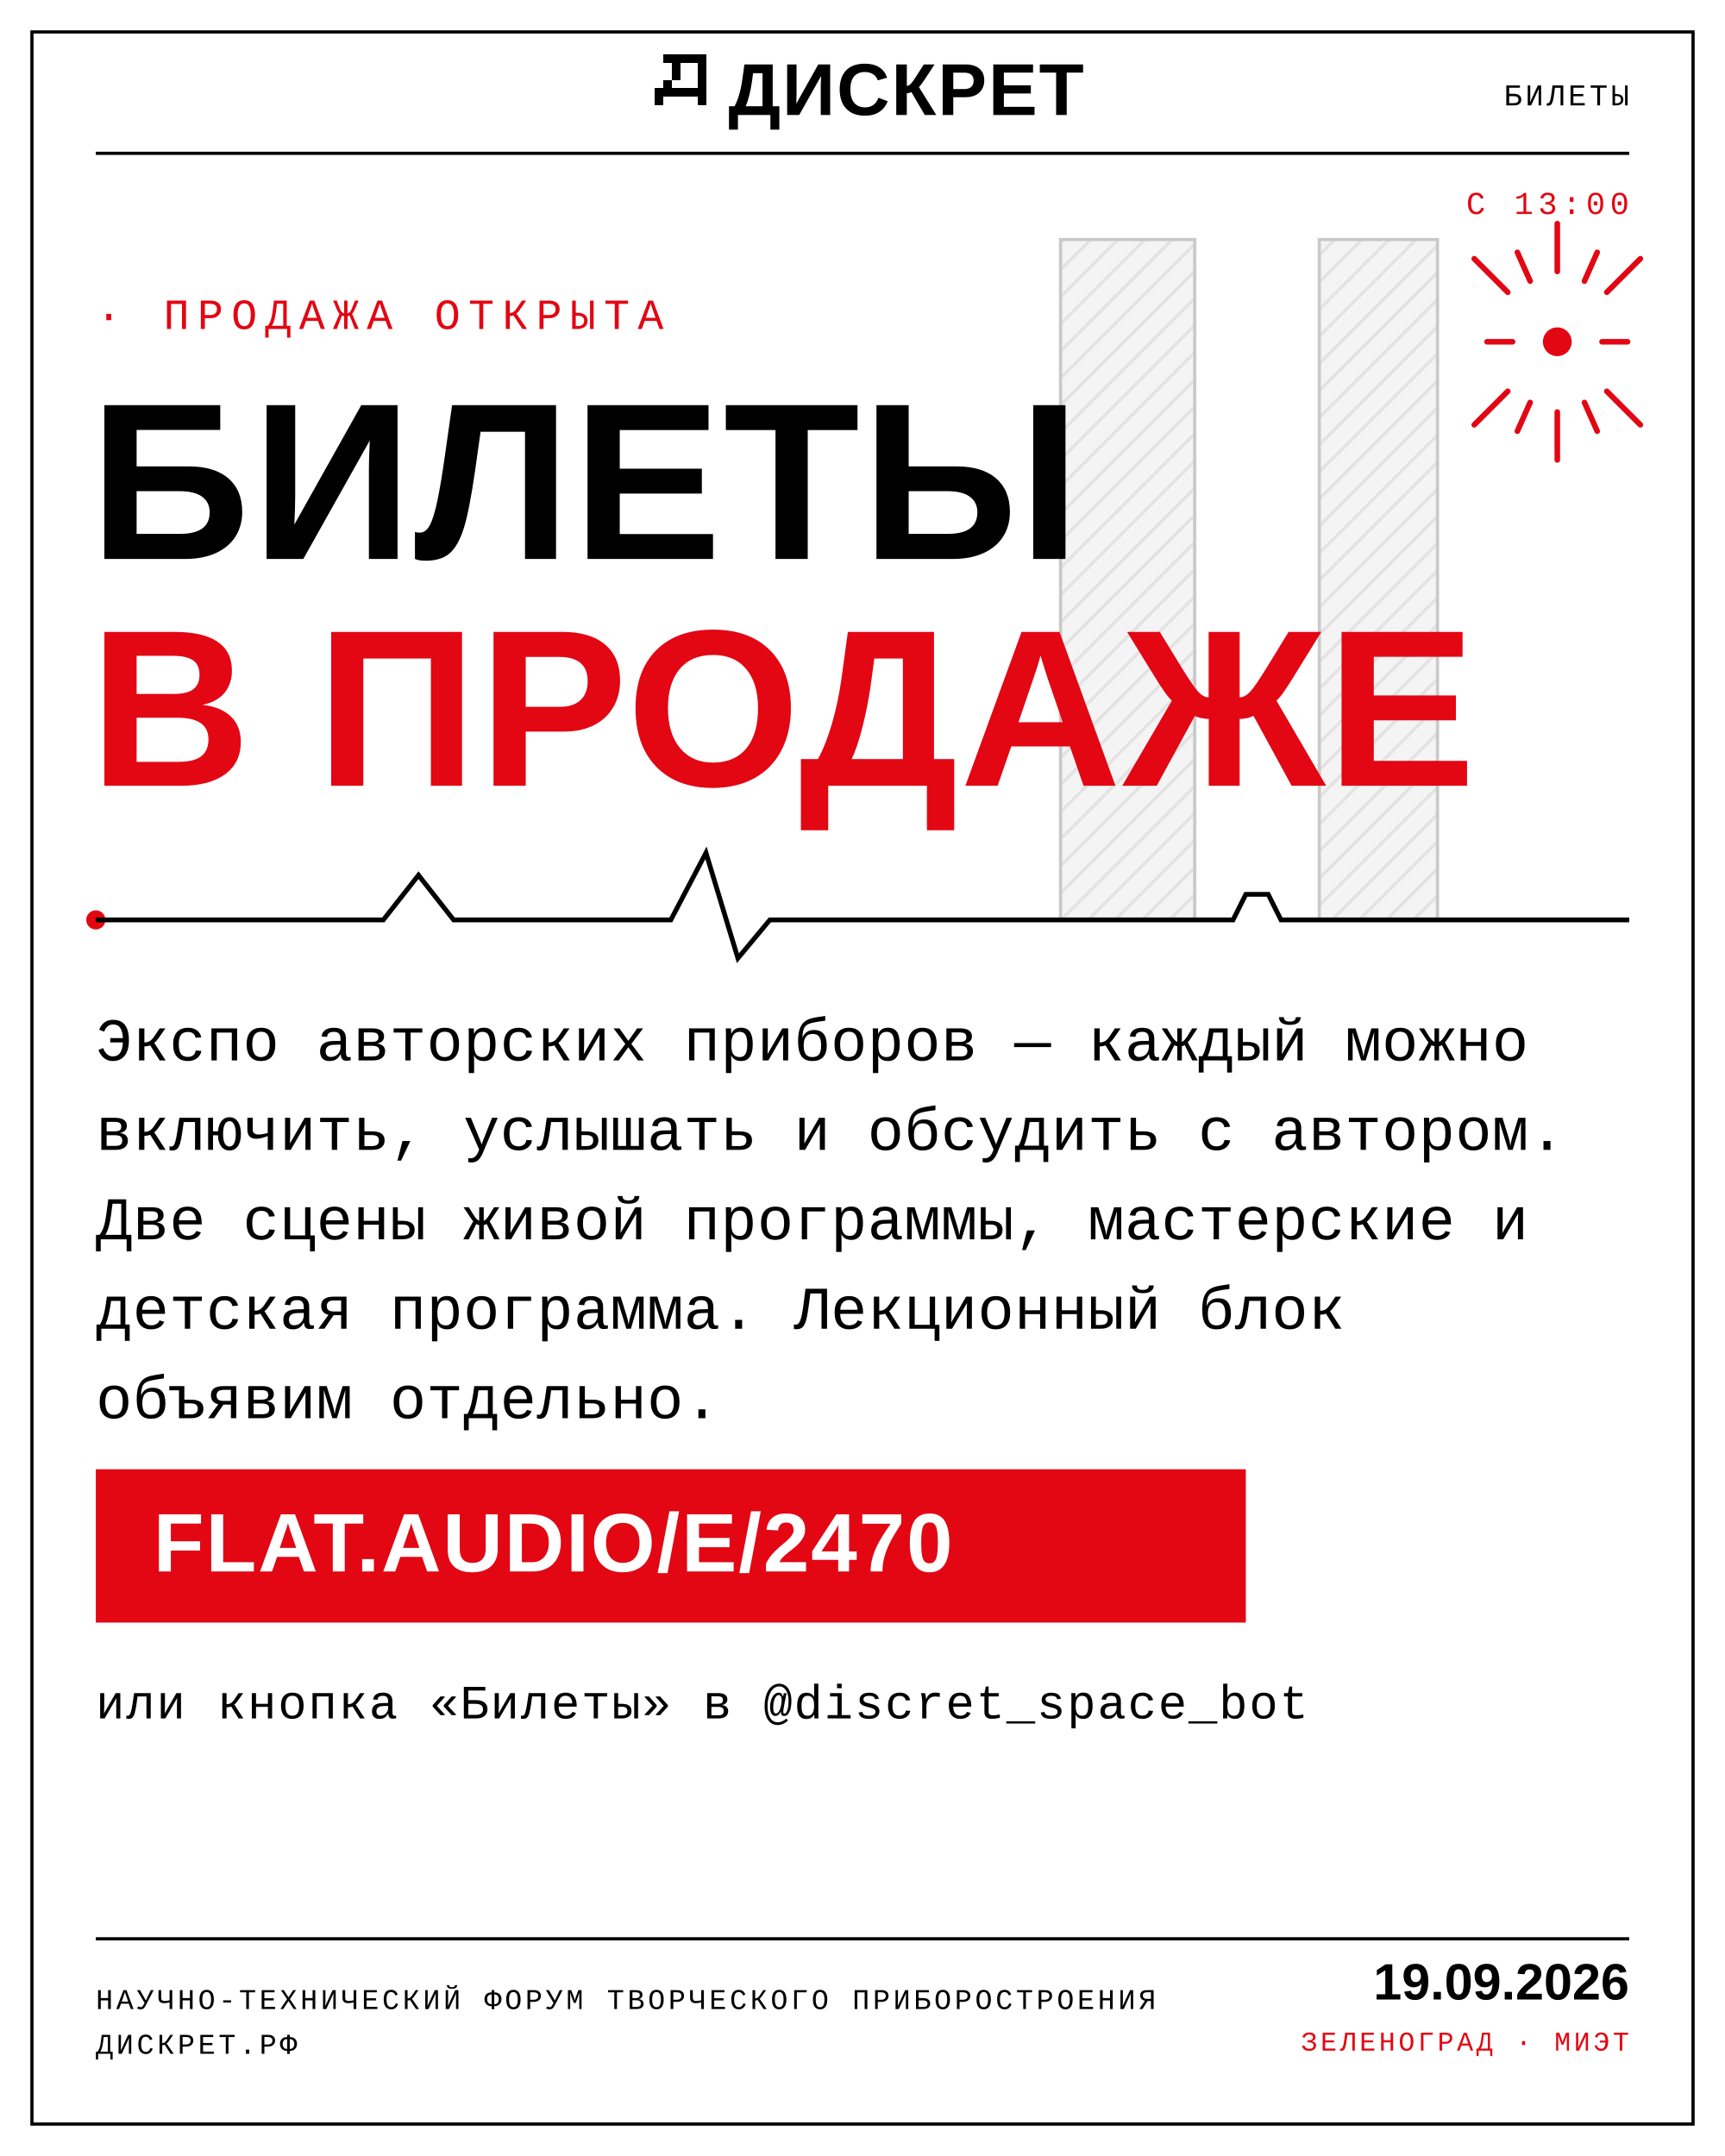
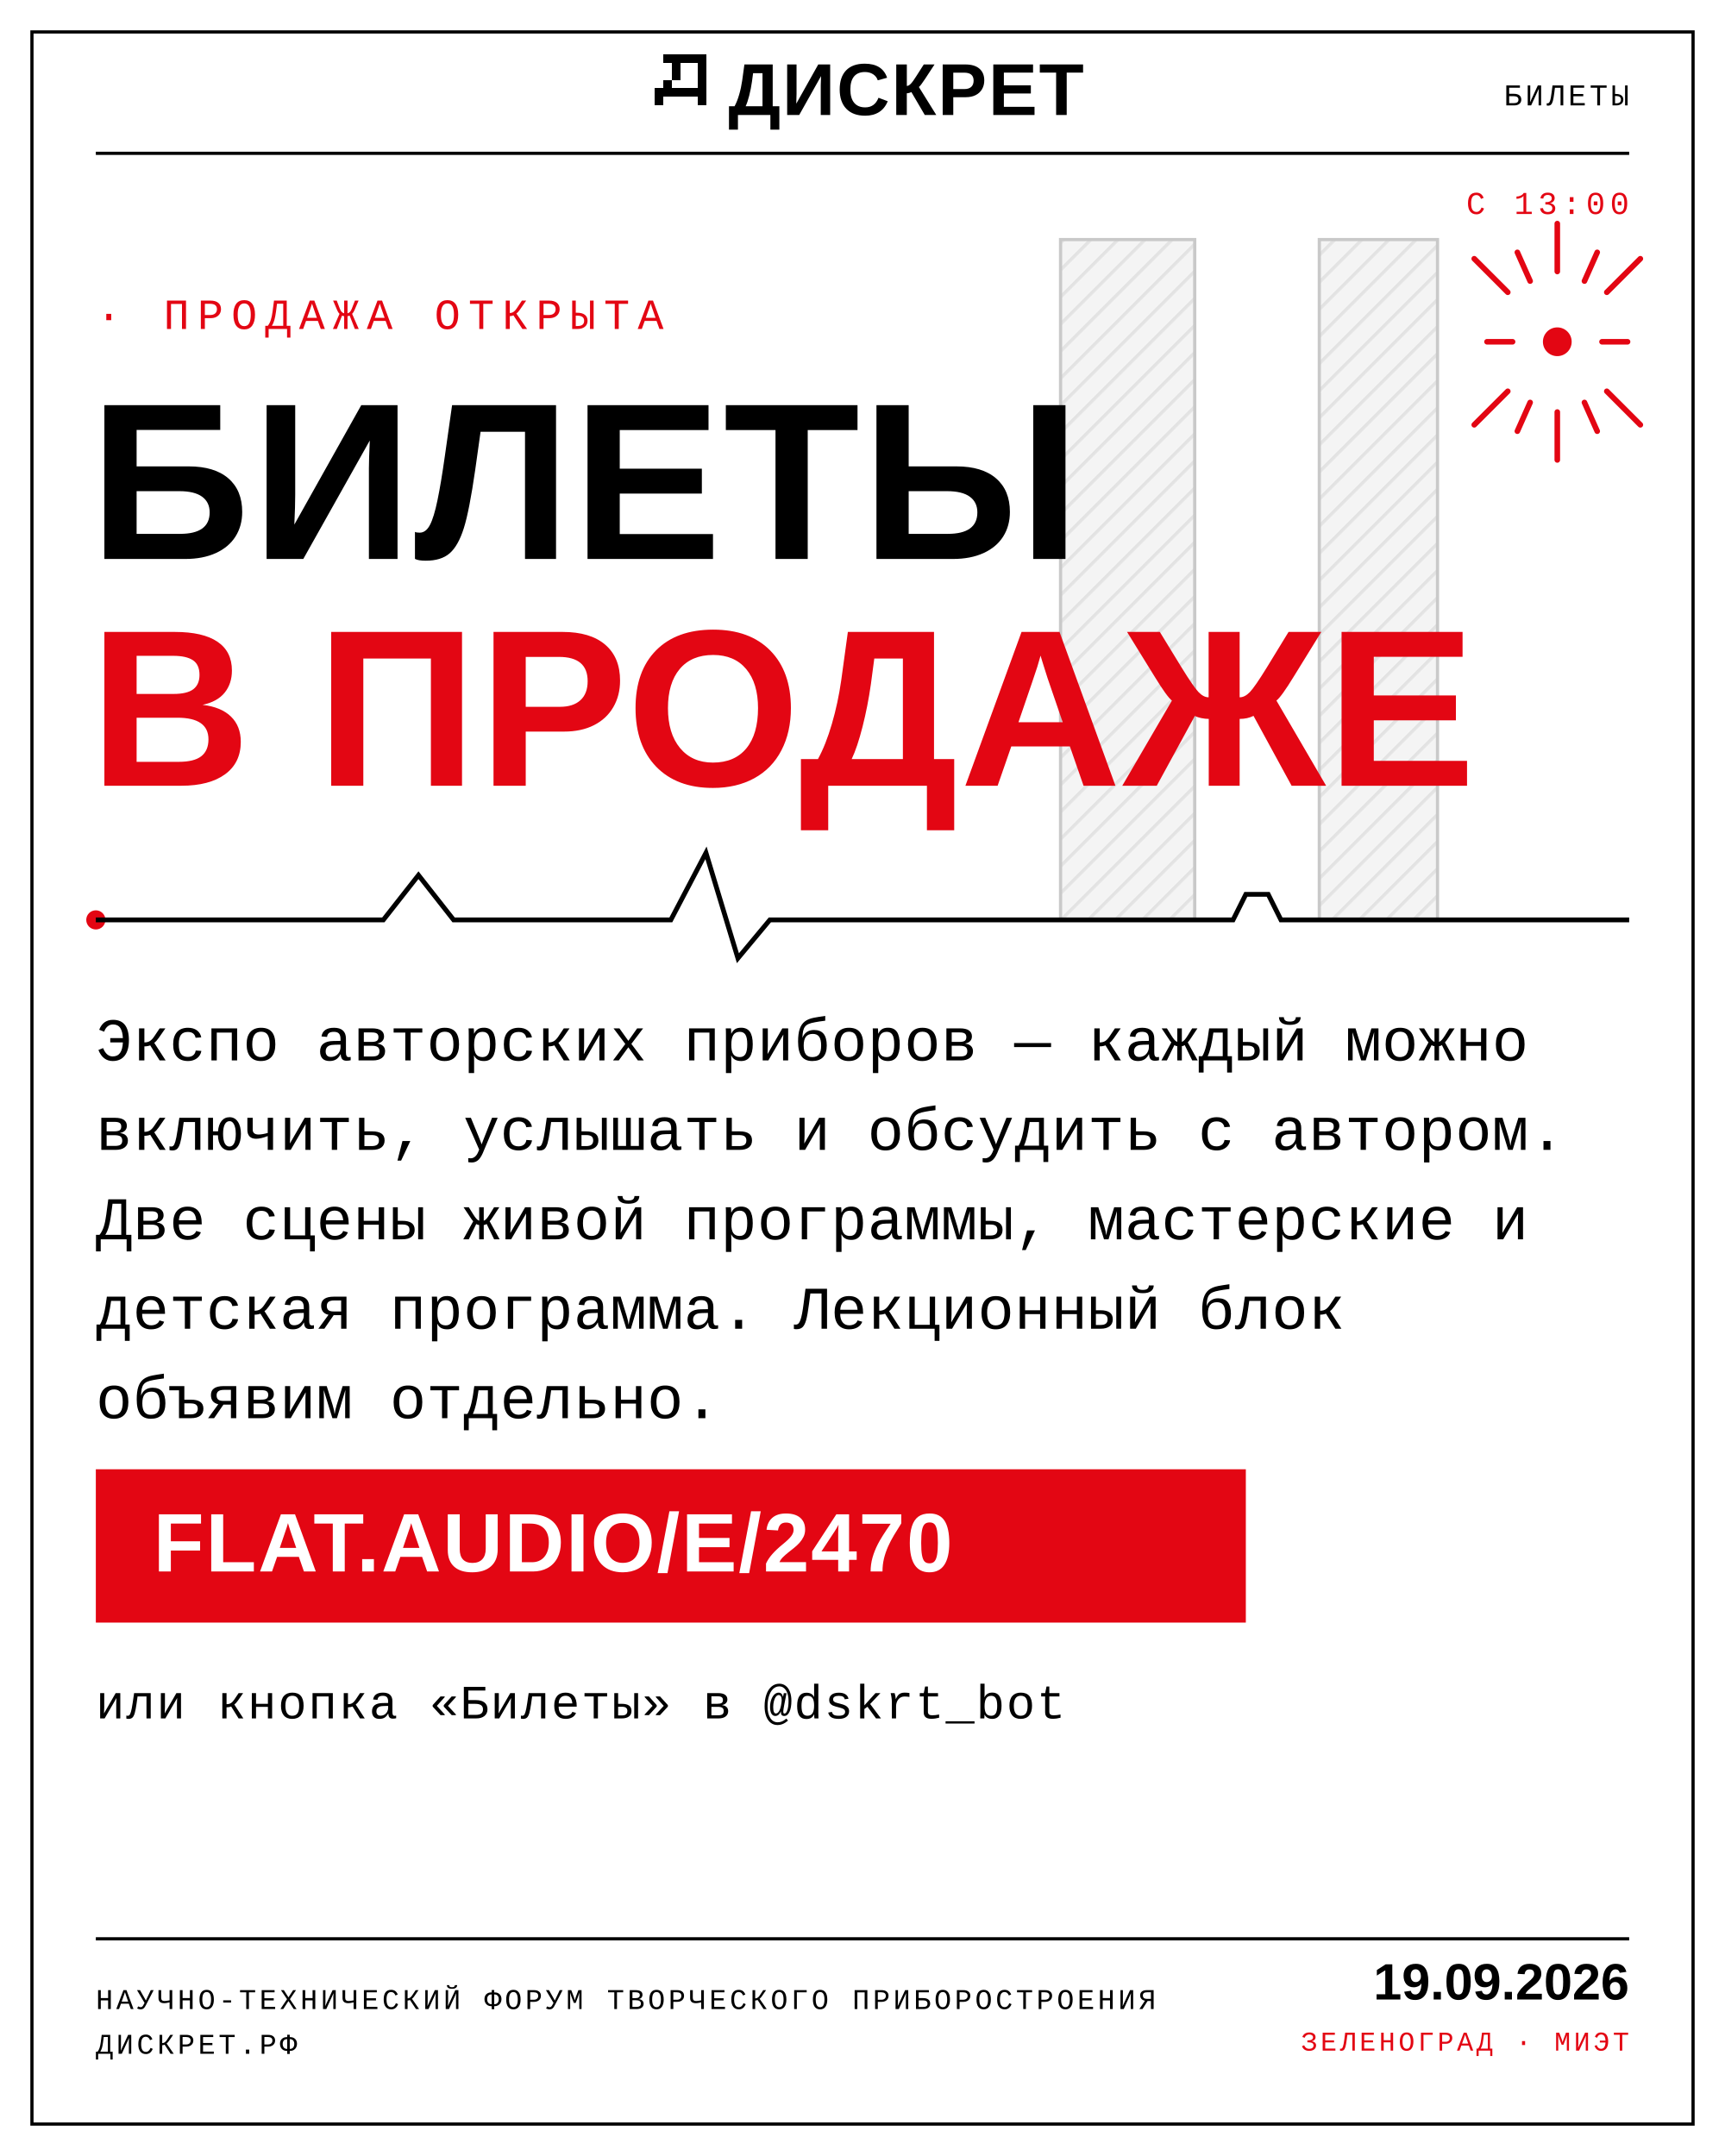
<svg xmlns="http://www.w3.org/2000/svg" width="1080" height="1350" viewBox="0 0 1080 1350" fill="none" font-family="'Arial Narrow','Helvetica Neue',Arial,sans-serif">
  <defs>
    <g id="logoD" shape-rendering="crispEdges" transform="scale(0.66667)">
      <rect x="10" y="0" width="2" height="12" />
      <rect x="2" y="0" width="8" height="2" />
      <rect x="4" y="2" width="2" height="4" />
      <rect x="2" y="6" width="2" height="2" />
      <rect x="0" y="8" width="12" height="2" />
      <rect x="0" y="10" width="2" height="2" />
    </g>
    <pattern id="th" width="12" height="12" patternTransform="rotate(45)" patternUnits="userSpaceOnUse">
      <rect width="12" height="12" fill="#f4f4f4" />
      <line x1="0" y1="0" x2="0" y2="12" stroke="#e3e3e3" stroke-width="4" />
    </pattern>
  </defs>
  <rect width="1080" height="1350" fill="#FFFFFF" />
  <rect x="20" y="20" width="1040" height="1310" fill="none" stroke="#000" stroke-width="2" />
  <use href="#logoD" fill="#000" transform="translate(410,34) scale(4.0)" />
  <text x="456" y="72" font-weight="800" font-size="46" letter-spacing="1" fill="#000">ДИСКРЕТ</text>
  <text x="1020" y="66" text-anchor="end" font-family="'Courier New',monospace" font-size="19" letter-spacing="2" fill="#000">БИЛЕТЫ</text>
  <line x1="60" y1="96" x2="1020" y2="96" stroke="#000" stroke-width="2" />
  <text x="1020" y="134" text-anchor="end" font-family="'Courier New',monospace" font-size="20" letter-spacing="3" fill="#E30613">С 13:00</text>
  <g stroke="#c9c9c9" stroke-width="2">
    <rect x="664" y="150" width="84" height="426" fill="url(#th)" />
    <rect x="826" y="150" width="74" height="426" fill="url(#th)" />
  </g>
  <g stroke="#E30613" stroke-width="3.5" stroke-linecap="round">
    <line x1="975" y1="170" x2="975" y2="140" />
    <line x1="975" y1="258" x2="975" y2="288" />
    <line x1="931" y1="214" x2="947" y2="214" />
    <line x1="1003" y1="214" x2="1019" y2="214" />
    <line x1="944" y1="183" x2="923" y2="162" />
    <line x1="1006" y1="183" x2="1027" y2="162" />
    <line x1="944" y1="245" x2="923" y2="266" />
    <line x1="1006" y1="245" x2="1027" y2="266" />
    <line x1="958" y1="176" x2="950" y2="158" />
    <line x1="992" y1="176" x2="1000" y2="158" />
    <line x1="958" y1="252" x2="950" y2="270" />
    <line x1="992" y1="252" x2="1000" y2="270" />
  </g>
  <circle cx="975" cy="214" r="9" fill="#E30613" />
  <text x="60" y="206" font-family="'Courier New',monospace" font-size="27" letter-spacing="5" fill="#E30613">· ПРОДАЖА ОТКРЫТА</text>
  <text x="56" y="350" font-weight="800" font-size="140" letter-spacing="1" fill="#000">БИЛЕТЫ</text>
  <text x="56" y="492" font-weight="800" font-size="140" letter-spacing="1" fill="#E30613">В ПРОДАЖЕ</text>
  <circle cx="60" cy="576" r="6" fill="#E30613" />
  <polyline points="60,576 240,576 262,548 284,576 420,576 442,534 462,600 482,576 772,576 780,560 794,560 802,576 1020,576" fill="none" stroke="#000" stroke-width="3" />
  <text x="60" y="664" font-family="'Courier New',monospace" font-size="38" letter-spacing="0.2" fill="#000">Экспо авторских приборов — каждый можно</text>
  <text x="60" y="720" font-family="'Courier New',monospace" font-size="38" letter-spacing="0.2" fill="#000">включить, услышать и обсудить с автором.</text>
  <text x="60" y="776" font-family="'Courier New',monospace" font-size="38" letter-spacing="0.2" fill="#000">Две сцены живой программы, мастерские и</text>
  <text x="60" y="832" font-family="'Courier New',monospace" font-size="38" letter-spacing="0.2" fill="#000">детская программа. Лекционный блок</text>
  <text x="60" y="888" font-family="'Courier New',monospace" font-size="38" letter-spacing="0.2" fill="#000">объявим отдельно.</text>
  <rect x="60" y="920" width="720" height="96" fill="#E30613" />
  <text x="96" y="984" font-weight="800" font-size="52" letter-spacing="1" fill="#FFF">FLAT.AUDIO/E/2470</text>
-   <text x="60" y="1076" font-family="'Courier New',monospace" font-size="30" letter-spacing="1" fill="#000">или кнопка «Билеты» в @discret_space_bot</text>
+   <text x="60" y="1076" font-family="'Courier New',monospace" font-size="30" letter-spacing="1" fill="#000">или кнопка «Билеты» в @dskrt_bot</text>
  <line x1="60" y1="1214" x2="1020" y2="1214" stroke="#000" stroke-width="2" />
  <text x="60" y="1258" font-family="'Courier New',monospace" font-size="18" letter-spacing="2" fill="#000">НАУЧНО-ТЕХНИЧЕСКИЙ ФОРУМ ТВОРЧЕСКОГО ПРИБОРОСТРОЕНИЯ</text>
  <text x="60" y="1286" font-family="'Courier New',monospace" font-size="18" letter-spacing="2" fill="#000">ДИСКРЕТ.РФ</text>
  <text x="1020" y="1252" text-anchor="end" font-weight="800" font-size="32" fill="#000">19.09.2026</text>
  <text x="1020" y="1284" text-anchor="end" font-family="'Courier New',monospace" font-size="17" letter-spacing="2" fill="#E30613">ЗЕЛЕНОГРАД · МИЭТ</text>
</svg>
